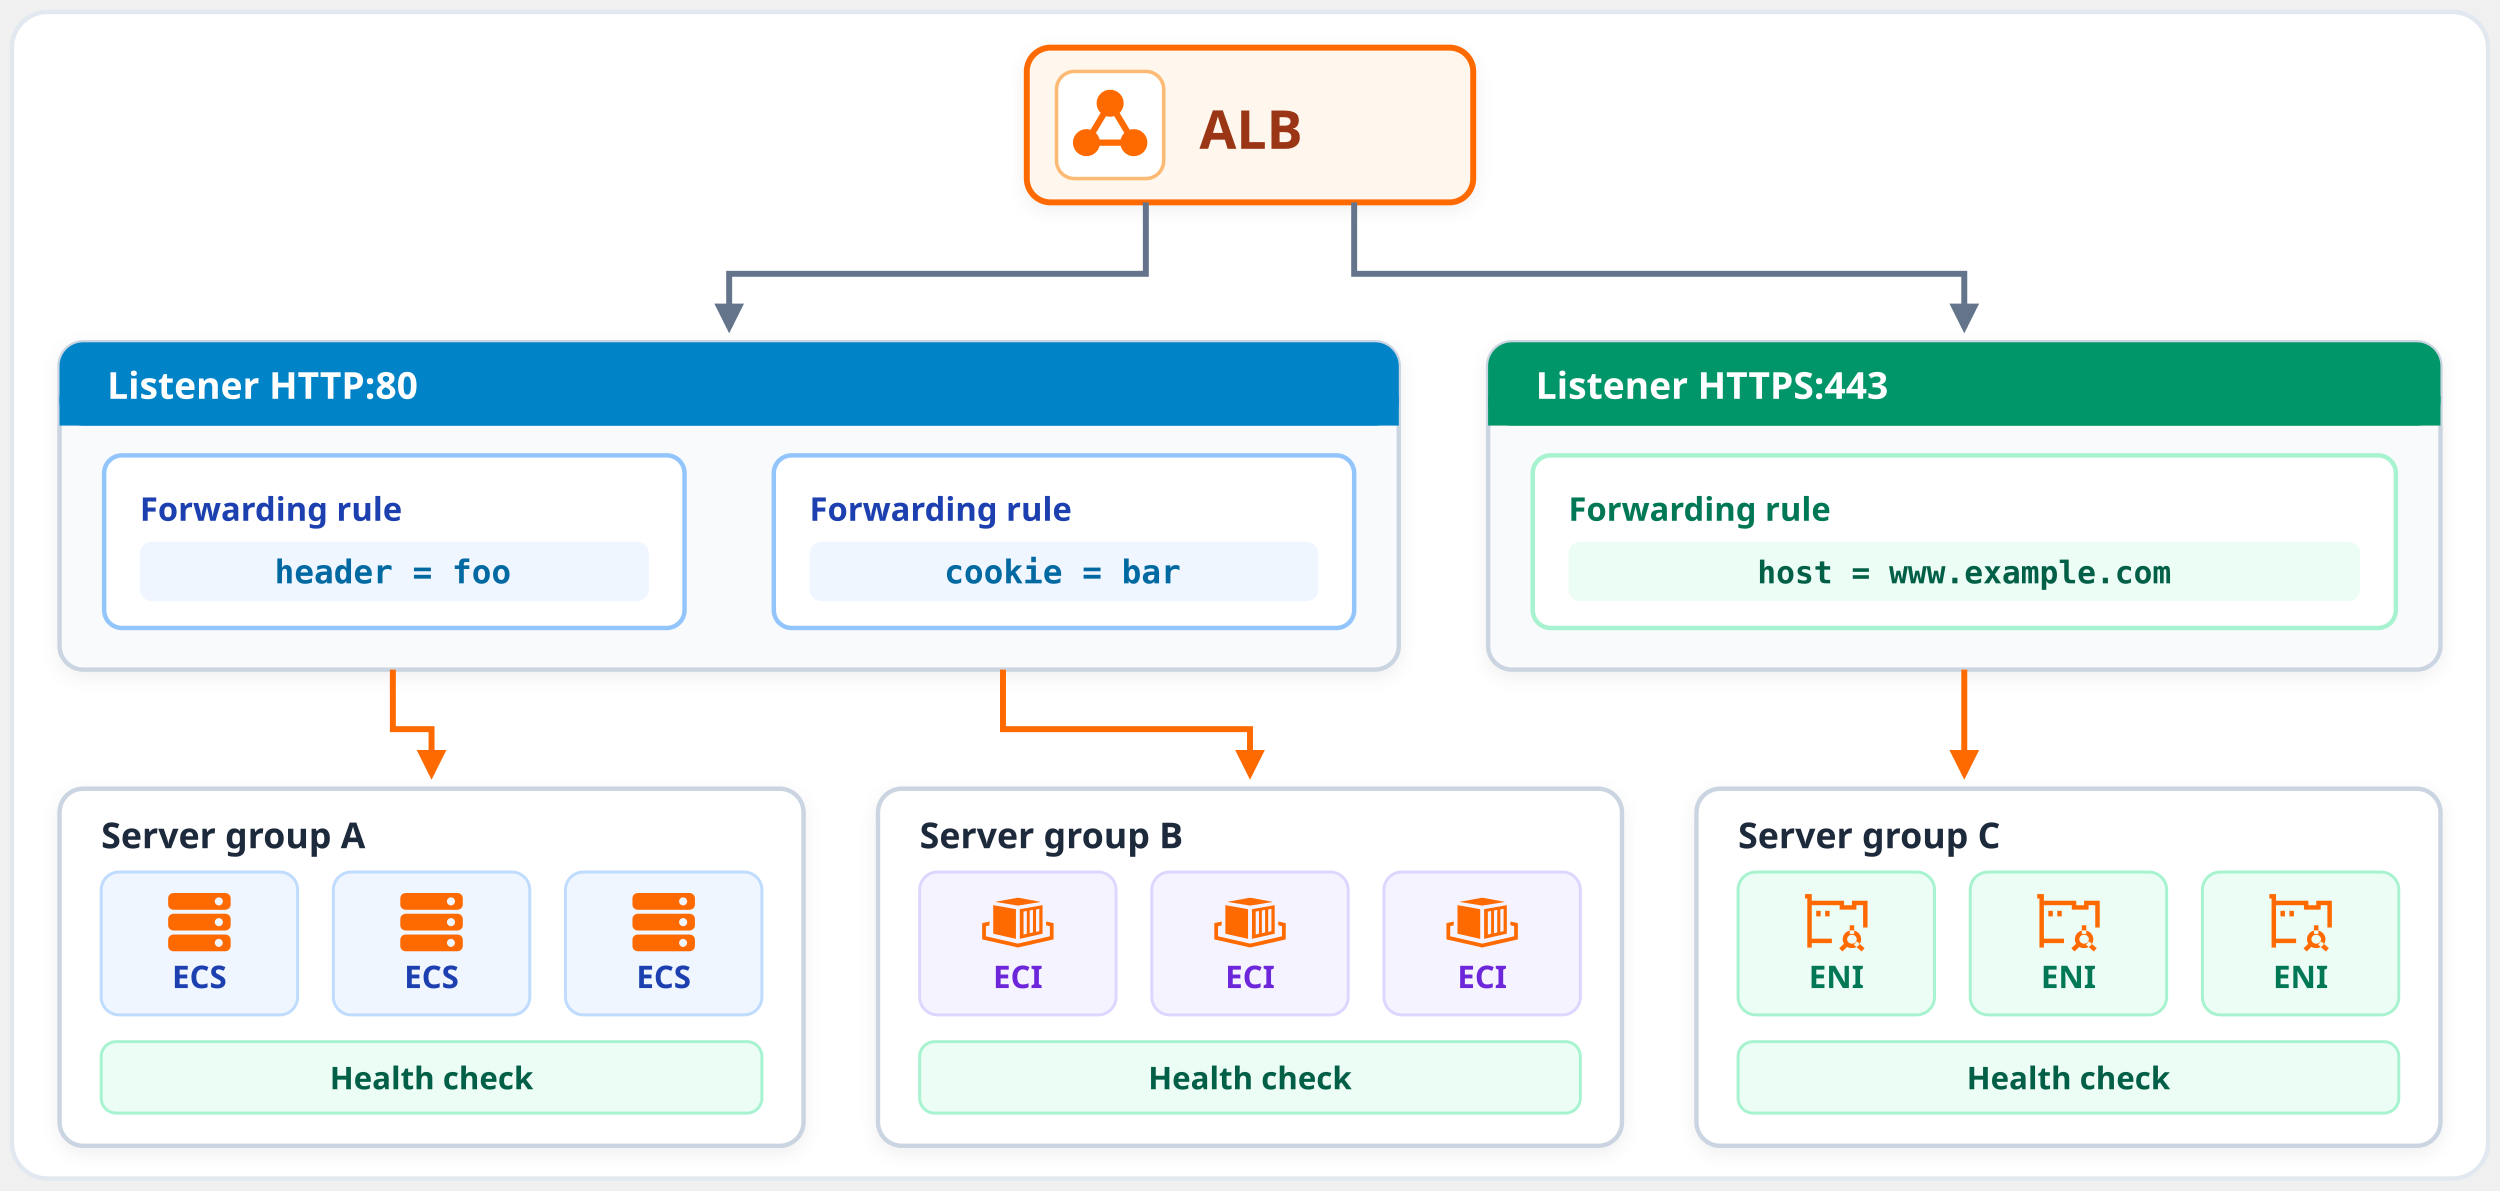
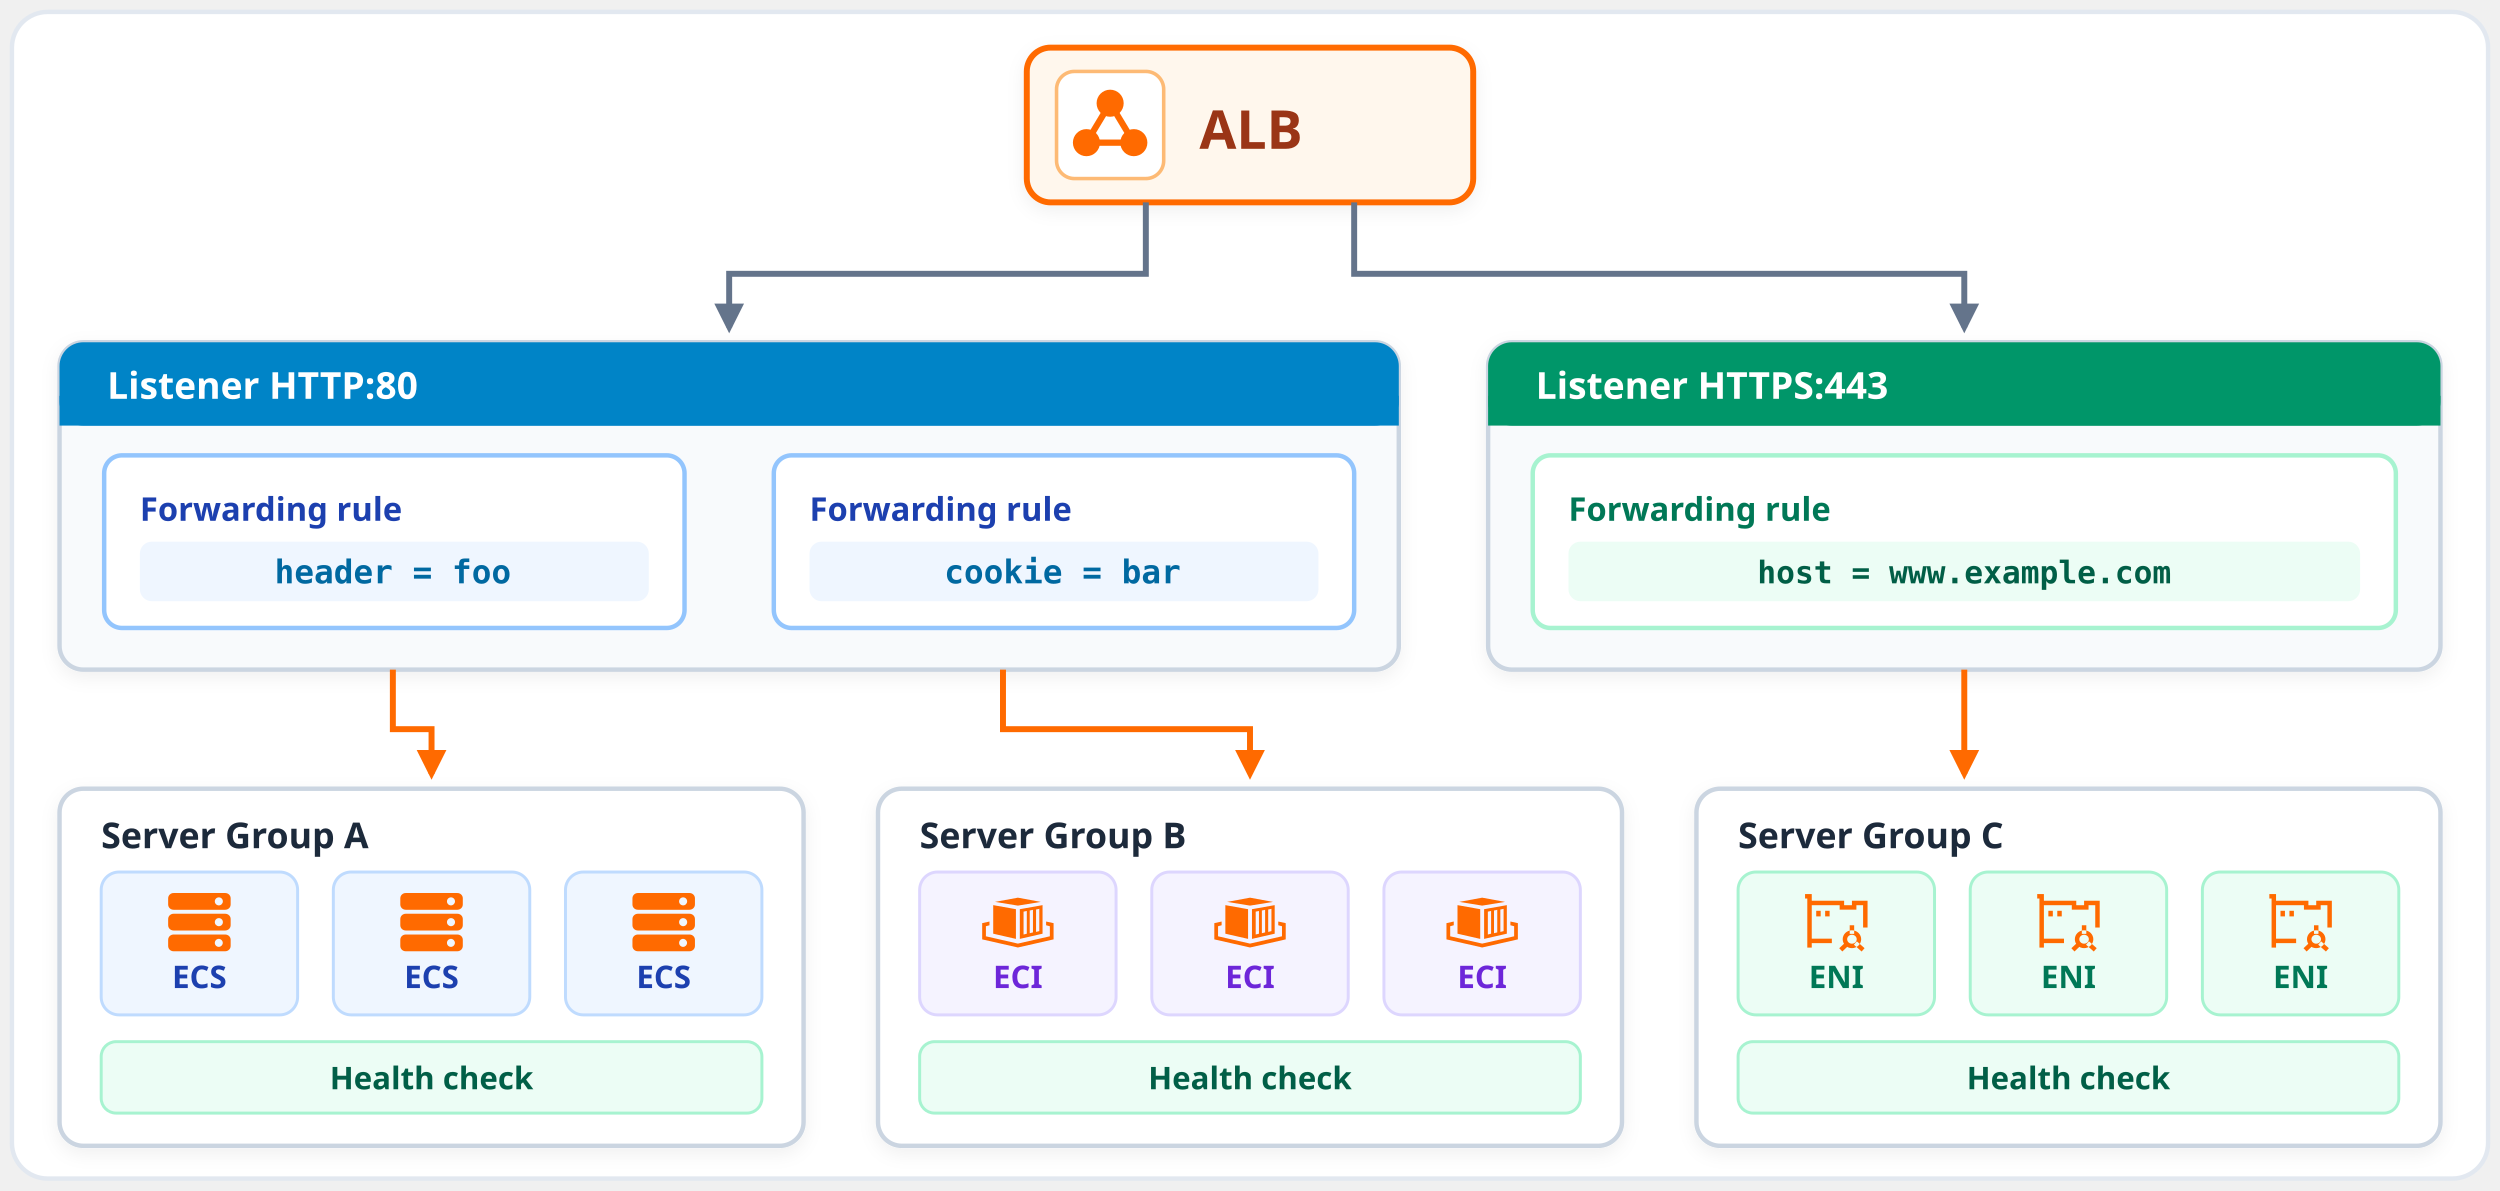
<svg xmlns="http://www.w3.org/2000/svg" viewBox="0 0 840 400" width="100%" height="100%">
  <defs>
    <filter id="shadow-alb-clean" x="-4%" y="-4%" width="108%" height="108%" filterUnits="userSpaceOnUse">
      <feDropShadow dx="0" dy="2" stdDeviation="3" flood-color="#0f172a" flood-opacity="0.06" />
    </filter>
    <linearGradient id="alb-grad-clean" x1="0%" y1="0%" x2="100%" y2="0%">
      <stop offset="0%" stop-color="#FF6A00" />
      <stop offset="100%" stop-color="#ea580c" />
    </linearGradient>
    <marker id="arrow-gray-clean" markerWidth="7" markerHeight="7" refX="5" refY="3.5" orient="auto">
      <path d="M 1 1 L 6 3.5 L 1 6 Z" fill="#64748b" />
    </marker>
    <marker id="arrow-orange-clean" markerWidth="7" markerHeight="7" refX="5" refY="3.5" orient="auto">
      <path d="M 1 1 L 6 3.5 L 1 6 Z" fill="#FF6A00" />
    </marker>
  </defs>
  <rect x="4" y="4" width="832" height="392" rx="12" fill="#ffffff" stroke="#e2e8f0" stroke-width="1.5" />
  <g transform="translate(345, 16)" filter="url(#shadow-alb-clean)">
    <rect width="150" height="52" rx="8" fill="#fff7ed" stroke="#FF6A00" stroke-width="2" />
    <rect x="10" y="8" width="36" height="36" rx="6" fill="#ffffff" stroke="#fdba74" stroke-width="1.2" />
    <g transform="translate(13.38, 11.78) scale(0.8125)">
      <line x1="18.0" y1="8.5" x2="8.2" y2="24.8" stroke="#FF6A00" stroke-width="2.6" stroke-linecap="round" />
      <line x1="18.0" y1="8.5" x2="27.8" y2="24.8" stroke="#FF6A00" stroke-width="2.6" stroke-linecap="round" />
      <line x1="8.2" y1="24.8" x2="27.8" y2="24.8" stroke="#FF6A00" stroke-width="2.6" stroke-linecap="round" />
      <circle cx="18.0" cy="8.5" r="5.6" fill="#FF6A00" />
      <circle cx="8.2" cy="24.8" r="5.6" fill="#FF6A00" />
      <circle cx="27.8" cy="24.8" r="5.6" fill="#FF6A00" />
    </g>
    <text x="58" y="34" font-family="system-ui, sans-serif" font-size="18" font-weight="800" fill="#9a3412">ALB</text>
  </g>
  <path d="M 385 68 L 385 92 L 245 92 L 245 110" fill="none" stroke="#64748b" stroke-width="2" marker-end="url(#arrow-gray-clean)" />
  <path d="M 455 68 L 455 92 L 660 92 L 660 110" fill="none" stroke="#64748b" stroke-width="2" marker-end="url(#arrow-gray-clean)" />
  <g transform="translate(20, 115)" filter="url(#shadow-alb-clean)">
    <rect width="450" height="110" rx="8" fill="#f8fafc" stroke="#cbd5e1" stroke-width="1.5" />
    <rect width="450" height="28" rx="8" fill="#0284c7" />
    <rect y="18" width="450" height="10" fill="#0284c7" />
    <text x="16" y="19" font-family="system-ui, sans-serif" font-size="12.5" font-weight="800" fill="#ffffff">Listener HTTP:80</text>
    <g transform="translate(15, 38)">
      <rect width="195" height="58" rx="6" fill="#ffffff" stroke="#93c5fd" stroke-width="1.5" />
      <text x="12" y="22" font-family="system-ui, sans-serif" font-size="11" font-weight="700" fill="#1e40af">Forwarding rule</text>
      <rect x="12" y="29" width="171" height="20" rx="4" fill="#eff6ff" />
      <text x="97" y="43" text-anchor="middle" font-family="monospace" font-size="11" font-weight="700" fill="#0369a1">header = foo</text>
    </g>
    <g transform="translate(240, 38)">
      <rect width="195" height="58" rx="6" fill="#ffffff" stroke="#93c5fd" stroke-width="1.5" />
      <text x="12" y="22" font-family="system-ui, sans-serif" font-size="11" font-weight="700" fill="#1e40af">Forwarding rule</text>
      <rect x="12" y="29" width="171" height="20" rx="4" fill="#eff6ff" />
      <text x="97" y="43" text-anchor="middle" font-family="monospace" font-size="11" font-weight="700" fill="#0369a1">cookie = bar</text>
    </g>
  </g>
  <g transform="translate(500, 115)" filter="url(#shadow-alb-clean)">
    <rect width="320" height="110" rx="8" fill="#f8fafc" stroke="#cbd5e1" stroke-width="1.5" />
    <rect width="320" height="28" rx="8" fill="#059669" />
    <rect y="18" width="320" height="10" fill="#059669" />
    <text x="16" y="19" font-family="system-ui, sans-serif" font-size="12.5" font-weight="800" fill="#ffffff">Listener HTTPS:443</text>
    <g transform="translate(15, 38)">
      <rect width="290" height="58" rx="6" fill="#ffffff" stroke="#a7f3d0" stroke-width="1.5" />
      <text x="12" y="22" font-family="system-ui, sans-serif" font-size="11" font-weight="700" fill="#047857">Forwarding rule</text>
      <rect x="12" y="29" width="266" height="20" rx="4" fill="#ecfdf5" />
      <text x="145" y="43" text-anchor="middle" font-family="monospace" font-size="10.5" font-weight="700" fill="#065f46">host = www.example.com</text>
    </g>
  </g>
  <path d="M 132 225 L 132 245 L 145 245 L 145 260" fill="none" stroke="#FF6A00" stroke-width="2" marker-end="url(#arrow-orange-clean)" />
  <path d="M 337 225 L 337 245 L 420 245 L 420 260" fill="none" stroke="#FF6A00" stroke-width="2" marker-end="url(#arrow-orange-clean)" />
  <path d="M 660 225 L 660 260" fill="none" stroke="#FF6A00" stroke-width="2" marker-end="url(#arrow-orange-clean)" />
  <g transform="translate(20, 265)" filter="url(#shadow-alb-clean)">
    <rect width="250" height="120" rx="8" fill="#ffffff" stroke="#cbd5e1" stroke-width="1.5" />
-     <text x="14" y="20" font-family="system-ui, sans-serif" font-size="12" font-weight="800" fill="#1e293b">Server group A</text>
+     <text x="14" y="20" font-family="system-ui, sans-serif" font-size="12" font-weight="800" fill="#1e293b">Server Group A</text>
    <g transform="translate(14, 28)">
      <rect width="66" height="48" rx="6" fill="#eff6ff" stroke="#bfdbfe" />
      <g transform="translate(19.80, 3.82) scale(0.02524)">
        <path d="M864.768 903.68H180.736c-40.96 0-73.728-29.696-73.728-70.656v-81.92c0-40.96 33.28-70.656 73.728-70.656h684.032c40.96 0 74.24 29.696 74.24 70.656v81.92c-0.512 40.96-33.28 70.656-74.24 70.656z m-82.944-165.376c-29.696 0-53.76 24.064-53.76 53.248 0 29.696 24.064 53.76 53.76 53.76 29.696-1.024 52.736-25.6 52.224-54.784-1.024-28.16-23.552-51.2-52.224-52.224z m82.944-111.104H180.736c-40.96 0-73.728-29.696-73.728-70.656v-81.92c0-40.96 33.28-70.656 73.728-70.656h684.032c40.96 0 74.24 29.696 74.24 70.656v81.92c-0.512 40.96-33.28 70.656-74.24 70.656z m-82.944-164.864c-29.696 0-53.76 24.064-53.76 53.76s24.064 53.248 53.76 53.76c29.696 0 53.76-23.552 53.76-53.248 0.512-30.208-23.552-54.272-53.76-54.272 0.512 0 0.512 0 0 0z m82.944-111.104H180.736c-40.96 0-73.728-29.696-73.728-70.656v-81.92c0-40.96 33.28-70.656 73.728-70.656h684.032c40.96 0 74.24 29.696 74.24 70.656v81.92c-0.512 40.96-33.28 70.656-74.24 70.656z m-82.944-165.376c-29.696 0-53.76 24.064-53.76 53.76s24.064 53.248 53.76 53.248c29.184 0 53.248-24.064 53.248-53.248 0.512-29.696-23.552-53.76-53.248-53.76z" fill="#FF6A00" />
      </g>
      <text x="33" y="39" text-anchor="middle" font-family="system-ui, sans-serif" font-size="10.5" font-weight="700" fill="#1e40af">ECS</text>
    </g>
    <g transform="translate(92, 28)">
      <rect width="66" height="48" rx="6" fill="#eff6ff" stroke="#bfdbfe" />
      <g transform="translate(19.80, 3.82) scale(0.02524)">
        <path d="M864.768 903.68H180.736c-40.96 0-73.728-29.696-73.728-70.656v-81.92c0-40.96 33.28-70.656 73.728-70.656h684.032c40.96 0 74.24 29.696 74.24 70.656v81.92c-0.512 40.96-33.28 70.656-74.24 70.656z m-82.944-165.376c-29.696 0-53.76 24.064-53.76 53.248 0 29.696 24.064 53.76 53.76 53.76 29.696-1.024 52.736-25.6 52.224-54.784-1.024-28.16-23.552-51.2-52.224-52.224z m82.944-111.104H180.736c-40.96 0-73.728-29.696-73.728-70.656v-81.92c0-40.96 33.28-70.656 73.728-70.656h684.032c40.96 0 74.24 29.696 74.24 70.656v81.92c-0.512 40.96-33.28 70.656-74.24 70.656z m-82.944-164.864c-29.696 0-53.76 24.064-53.76 53.76s24.064 53.248 53.76 53.76c29.696 0 53.76-23.552 53.76-53.248 0.512-30.208-23.552-54.272-53.76-54.272 0.512 0 0.512 0 0 0z m82.944-111.104H180.736c-40.96 0-73.728-29.696-73.728-70.656v-81.92c0-40.96 33.28-70.656 73.728-70.656h684.032c40.96 0 74.24 29.696 74.24 70.656v81.92c-0.512 40.96-33.28 70.656-74.24 70.656z m-82.944-165.376c-29.696 0-53.76 24.064-53.76 53.76s24.064 53.248 53.76 53.248c29.184 0 53.248-24.064 53.248-53.248 0.512-29.696-23.552-53.76-53.248-53.76z" fill="#FF6A00" />
      </g>
      <text x="33" y="39" text-anchor="middle" font-family="system-ui, sans-serif" font-size="10.5" font-weight="700" fill="#1e40af">ECS</text>
    </g>
    <g transform="translate(170, 28)">
      <rect width="66" height="48" rx="6" fill="#eff6ff" stroke="#bfdbfe" />
      <g transform="translate(19.80, 3.82) scale(0.02524)">
        <path d="M864.768 903.68H180.736c-40.96 0-73.728-29.696-73.728-70.656v-81.92c0-40.96 33.28-70.656 73.728-70.656h684.032c40.96 0 74.24 29.696 74.24 70.656v81.92c-0.512 40.96-33.28 70.656-74.24 70.656z m-82.944-165.376c-29.696 0-53.76 24.064-53.76 53.248 0 29.696 24.064 53.76 53.76 53.76 29.696-1.024 52.736-25.6 52.224-54.784-1.024-28.16-23.552-51.2-52.224-52.224z m82.944-111.104H180.736c-40.96 0-73.728-29.696-73.728-70.656v-81.92c0-40.96 33.28-70.656 73.728-70.656h684.032c40.96 0 74.24 29.696 74.24 70.656v81.92c-0.512 40.96-33.28 70.656-74.24 70.656z m-82.944-164.864c-29.696 0-53.76 24.064-53.76 53.76s24.064 53.248 53.76 53.76c29.696 0 53.76-23.552 53.76-53.248 0.512-30.208-23.552-54.272-53.76-54.272 0.512 0 0.512 0 0 0z m82.944-111.104H180.736c-40.96 0-73.728-29.696-73.728-70.656v-81.92c0-40.96 33.28-70.656 73.728-70.656h684.032c40.96 0 74.24 29.696 74.24 70.656v81.92c-0.512 40.96-33.28 70.656-74.24 70.656z m-82.944-165.376c-29.696 0-53.76 24.064-53.76 53.76s24.064 53.248 53.76 53.248c29.184 0 53.248-24.064 53.248-53.248 0.512-29.696-23.552-53.76-53.248-53.76z" fill="#FF6A00" />
      </g>
      <text x="33" y="39" text-anchor="middle" font-family="system-ui, sans-serif" font-size="10.5" font-weight="700" fill="#1e40af">ECS</text>
    </g>
    <rect x="14" y="85" width="222" height="24" rx="5" fill="#ecfdf5" stroke="#a7f3d0" />
    <text x="125" y="101" text-anchor="middle" font-family="system-ui, sans-serif" font-size="10.5" font-weight="700" fill="#065f46">Health check</text>
  </g>
  <g transform="translate(295, 265)" filter="url(#shadow-alb-clean)">
    <rect width="250" height="120" rx="8" fill="#ffffff" stroke="#cbd5e1" stroke-width="1.5" />
-     <text x="14" y="20" font-family="system-ui, sans-serif" font-size="12" font-weight="800" fill="#1e293b">Server group B</text>
+     <text x="14" y="20" font-family="system-ui, sans-serif" font-size="12" font-weight="800" fill="#1e293b">Server Group B</text>
    <g transform="translate(14, 28)">
      <rect width="66" height="48" rx="6" fill="#f5f3ff" stroke="#ddd6fe" />
      <g transform="translate(19.92, 3.71) scale(0.02556)">
        <path d="M883.2 505.6l98.133 21.333v213.333l-469.333 106.667-469.333-106.667v-213.333l96-21.333V554.667l-46.933 12.8v132.267L512 795.733l420.267-96v-132.267l-49.067-12.8v-49.067zM187.733 290.133l298.667 53.333v390.4l-298.667-68.267V290.133z m648.533 0v375.467l-298.667 68.267V343.467l298.667-53.333z m-206.933 76.8l-42.667 8.533v300.8l42.667-10.667v-298.667z m81.067-14.933l-42.667 8.533v298.667l42.667-10.667V352z m83.2-12.8l-42.667 8.533v294.4l42.667-10.667V339.2zM512 192l300.8 55.467L512 296.533 211.2 247.467 512 192z" fill="#FF6A00" />
      </g>
      <text x="33" y="39" text-anchor="middle" font-family="system-ui, sans-serif" font-size="10.5" font-weight="700" fill="#6d28d9">ECI</text>
    </g>
    <g transform="translate(92, 28)">
      <rect width="66" height="48" rx="6" fill="#f5f3ff" stroke="#ddd6fe" />
      <g transform="translate(19.92, 3.71) scale(0.02556)">
        <path d="M883.2 505.6l98.133 21.333v213.333l-469.333 106.667-469.333-106.667v-213.333l96-21.333V554.667l-46.933 12.8v132.267L512 795.733l420.267-96v-132.267l-49.067-12.8v-49.067zM187.733 290.133l298.667 53.333v390.4l-298.667-68.267V290.133z m648.533 0v375.467l-298.667 68.267V343.467l298.667-53.333z m-206.933 76.8l-42.667 8.533v300.8l42.667-10.667v-298.667z m81.067-14.933l-42.667 8.533v298.667l42.667-10.667V352z m83.2-12.8l-42.667 8.533v294.4l42.667-10.667V339.2zM512 192l300.8 55.467L512 296.533 211.2 247.467 512 192z" fill="#FF6A00" />
      </g>
      <text x="33" y="39" text-anchor="middle" font-family="system-ui, sans-serif" font-size="10.5" font-weight="700" fill="#6d28d9">ECI</text>
    </g>
    <g transform="translate(170, 28)">
      <rect width="66" height="48" rx="6" fill="#f5f3ff" stroke="#ddd6fe" />
      <g transform="translate(19.92, 3.71) scale(0.02556)">
        <path d="M883.2 505.6l98.133 21.333v213.333l-469.333 106.667-469.333-106.667v-213.333l96-21.333V554.667l-46.933 12.8v132.267L512 795.733l420.267-96v-132.267l-49.067-12.8v-49.067zM187.733 290.133l298.667 53.333v390.4l-298.667-68.267V290.133z m648.533 0v375.467l-298.667 68.267V343.467l298.667-53.333z m-206.933 76.8l-42.667 8.533v300.8l42.667-10.667v-298.667z m81.067-14.933l-42.667 8.533v298.667l42.667-10.667V352z m83.2-12.8l-42.667 8.533v294.4l42.667-10.667V339.2zM512 192l300.8 55.467L512 296.533 211.2 247.467 512 192z" fill="#FF6A00" />
      </g>
      <text x="33" y="39" text-anchor="middle" font-family="system-ui, sans-serif" font-size="10.5" font-weight="700" fill="#6d28d9">ECI</text>
    </g>
    <rect x="14" y="85" width="222" height="24" rx="5" fill="#ecfdf5" stroke="#a7f3d0" />
    <text x="125" y="101" text-anchor="middle" font-family="system-ui, sans-serif" font-size="10.5" font-weight="700" fill="#065f46">Health check</text>
  </g>
  <g transform="translate(570, 265)" filter="url(#shadow-alb-clean)">
    <rect width="250" height="120" rx="8" fill="#ffffff" stroke="#cbd5e1" stroke-width="1.5" />
-     <text x="14" y="20" font-family="system-ui, sans-serif" font-size="12" font-weight="800" fill="#1e293b">Server group C</text>
+     <text x="14" y="20" font-family="system-ui, sans-serif" font-size="12" font-weight="800" fill="#1e293b">Server Group C</text>
    <g transform="translate(14, 28)">
      <rect width="66" height="48" rx="6" fill="#ecfdf5" stroke="#a7f3d0" />
      <g transform="translate(19.50, 2.90) scale(0.75)">
        <path d="M 16 26 L 16 28 L 7 28 L 7 26 L 16 26 Z M 21.5 9 L 21.5 11 L 25 11 L 25 9 L 32 9 L 32 21 L 30 21 L 30 11 L 27 11 L 27 13 L 19.5 13 L 19.5 11 L 7 11 L 7 9 L 21.5 9 Z M 5 8 L 5 30 L 7 30 L 7 8 Z M 7 6 L 4 6 L 4 8 L 7 8 Z M 11 13.5 L 11 16 L 9 16 L 9 13.5 Z M 15 13.5 L 15 16 L 13 16 L 13 13.5 Z M 25 22.24 C 27.29 22.24 29.14 24.03 29.14 26.24 C 29.14 28.45 27.29 30.24 25 30.24 C 22.71 30.24 20.86 28.45 20.86 26.24 C 20.86 24.03 22.71 22.24 25 22.24 Z M 25 24.24 C 23.8 24.24 22.86 25.15 22.86 26.24 C 22.86 27.33 23.8 28.24 25 28.24 C 26.2 28.24 27.14 27.33 27.14 26.24 C 27.14 25.15 26.2 24.24 25 24.24 Z M 26 23.83 L 26 20 L 24 20 L 24 23.83 Z M 22.56 27.21 L 23.93 28.66 L 20.69 31.73 L 19.31 30.27 Z M 27.21 27.19 L 25.88 28.69 L 29.34 31.75 L 30.66 30.25 Z" fill="#FF6A00" />
      </g>
      <text x="33" y="39" text-anchor="middle" font-family="system-ui, sans-serif" font-size="10.5" font-weight="700" fill="#047857">ENI</text>
    </g>
    <g transform="translate(92, 28)">
      <rect width="66" height="48" rx="6" fill="#ecfdf5" stroke="#a7f3d0" />
      <g transform="translate(19.50, 2.90) scale(0.75)">
        <path d="M 16 26 L 16 28 L 7 28 L 7 26 L 16 26 Z M 21.5 9 L 21.5 11 L 25 11 L 25 9 L 32 9 L 32 21 L 30 21 L 30 11 L 27 11 L 27 13 L 19.5 13 L 19.5 11 L 7 11 L 7 9 L 21.5 9 Z M 5 8 L 5 30 L 7 30 L 7 8 Z M 7 6 L 4 6 L 4 8 L 7 8 Z M 11 13.5 L 11 16 L 9 16 L 9 13.5 Z M 15 13.5 L 15 16 L 13 16 L 13 13.5 Z M 25 22.24 C 27.29 22.24 29.14 24.03 29.14 26.24 C 29.14 28.45 27.29 30.24 25 30.24 C 22.71 30.24 20.86 28.45 20.86 26.24 C 20.86 24.03 22.71 22.24 25 22.24 Z M 25 24.24 C 23.8 24.24 22.86 25.15 22.86 26.24 C 22.86 27.33 23.8 28.24 25 28.24 C 26.2 28.24 27.14 27.33 27.14 26.24 C 27.14 25.15 26.2 24.24 25 24.24 Z M 26 23.83 L 26 20 L 24 20 L 24 23.83 Z M 22.56 27.21 L 23.93 28.66 L 20.69 31.73 L 19.31 30.27 Z M 27.21 27.19 L 25.88 28.69 L 29.34 31.75 L 30.66 30.25 Z" fill="#FF6A00" />
      </g>
      <text x="33" y="39" text-anchor="middle" font-family="system-ui, sans-serif" font-size="10.5" font-weight="700" fill="#047857">ENI</text>
    </g>
    <g transform="translate(170, 28)">
      <rect width="66" height="48" rx="6" fill="#ecfdf5" stroke="#a7f3d0" />
      <g transform="translate(19.50, 2.90) scale(0.75)">
        <path d="M 16 26 L 16 28 L 7 28 L 7 26 L 16 26 Z M 21.5 9 L 21.5 11 L 25 11 L 25 9 L 32 9 L 32 21 L 30 21 L 30 11 L 27 11 L 27 13 L 19.5 13 L 19.5 11 L 7 11 L 7 9 L 21.5 9 Z M 5 8 L 5 30 L 7 30 L 7 8 Z M 7 6 L 4 6 L 4 8 L 7 8 Z M 11 13.5 L 11 16 L 9 16 L 9 13.5 Z M 15 13.5 L 15 16 L 13 16 L 13 13.5 Z M 25 22.24 C 27.29 22.24 29.14 24.03 29.14 26.24 C 29.14 28.45 27.29 30.24 25 30.24 C 22.71 30.24 20.86 28.45 20.86 26.24 C 20.86 24.03 22.71 22.24 25 22.24 Z M 25 24.24 C 23.8 24.24 22.86 25.15 22.86 26.24 C 22.86 27.33 23.8 28.24 25 28.24 C 26.2 28.24 27.14 27.33 27.14 26.24 C 27.14 25.15 26.2 24.24 25 24.24 Z M 26 23.83 L 26 20 L 24 20 L 24 23.83 Z M 22.56 27.21 L 23.93 28.66 L 20.69 31.73 L 19.31 30.27 Z M 27.21 27.19 L 25.88 28.69 L 29.34 31.75 L 30.66 30.25 Z" fill="#FF6A00" />
      </g>
      <text x="33" y="39" text-anchor="middle" font-family="system-ui, sans-serif" font-size="10.5" font-weight="700" fill="#047857">ENI</text>
    </g>
    <rect x="14" y="85" width="222" height="24" rx="5" fill="#ecfdf5" stroke="#a7f3d0" />
    <text x="125" y="101" text-anchor="middle" font-family="system-ui, sans-serif" font-size="10.5" font-weight="700" fill="#065f46">Health check</text>
  </g>
</svg>
